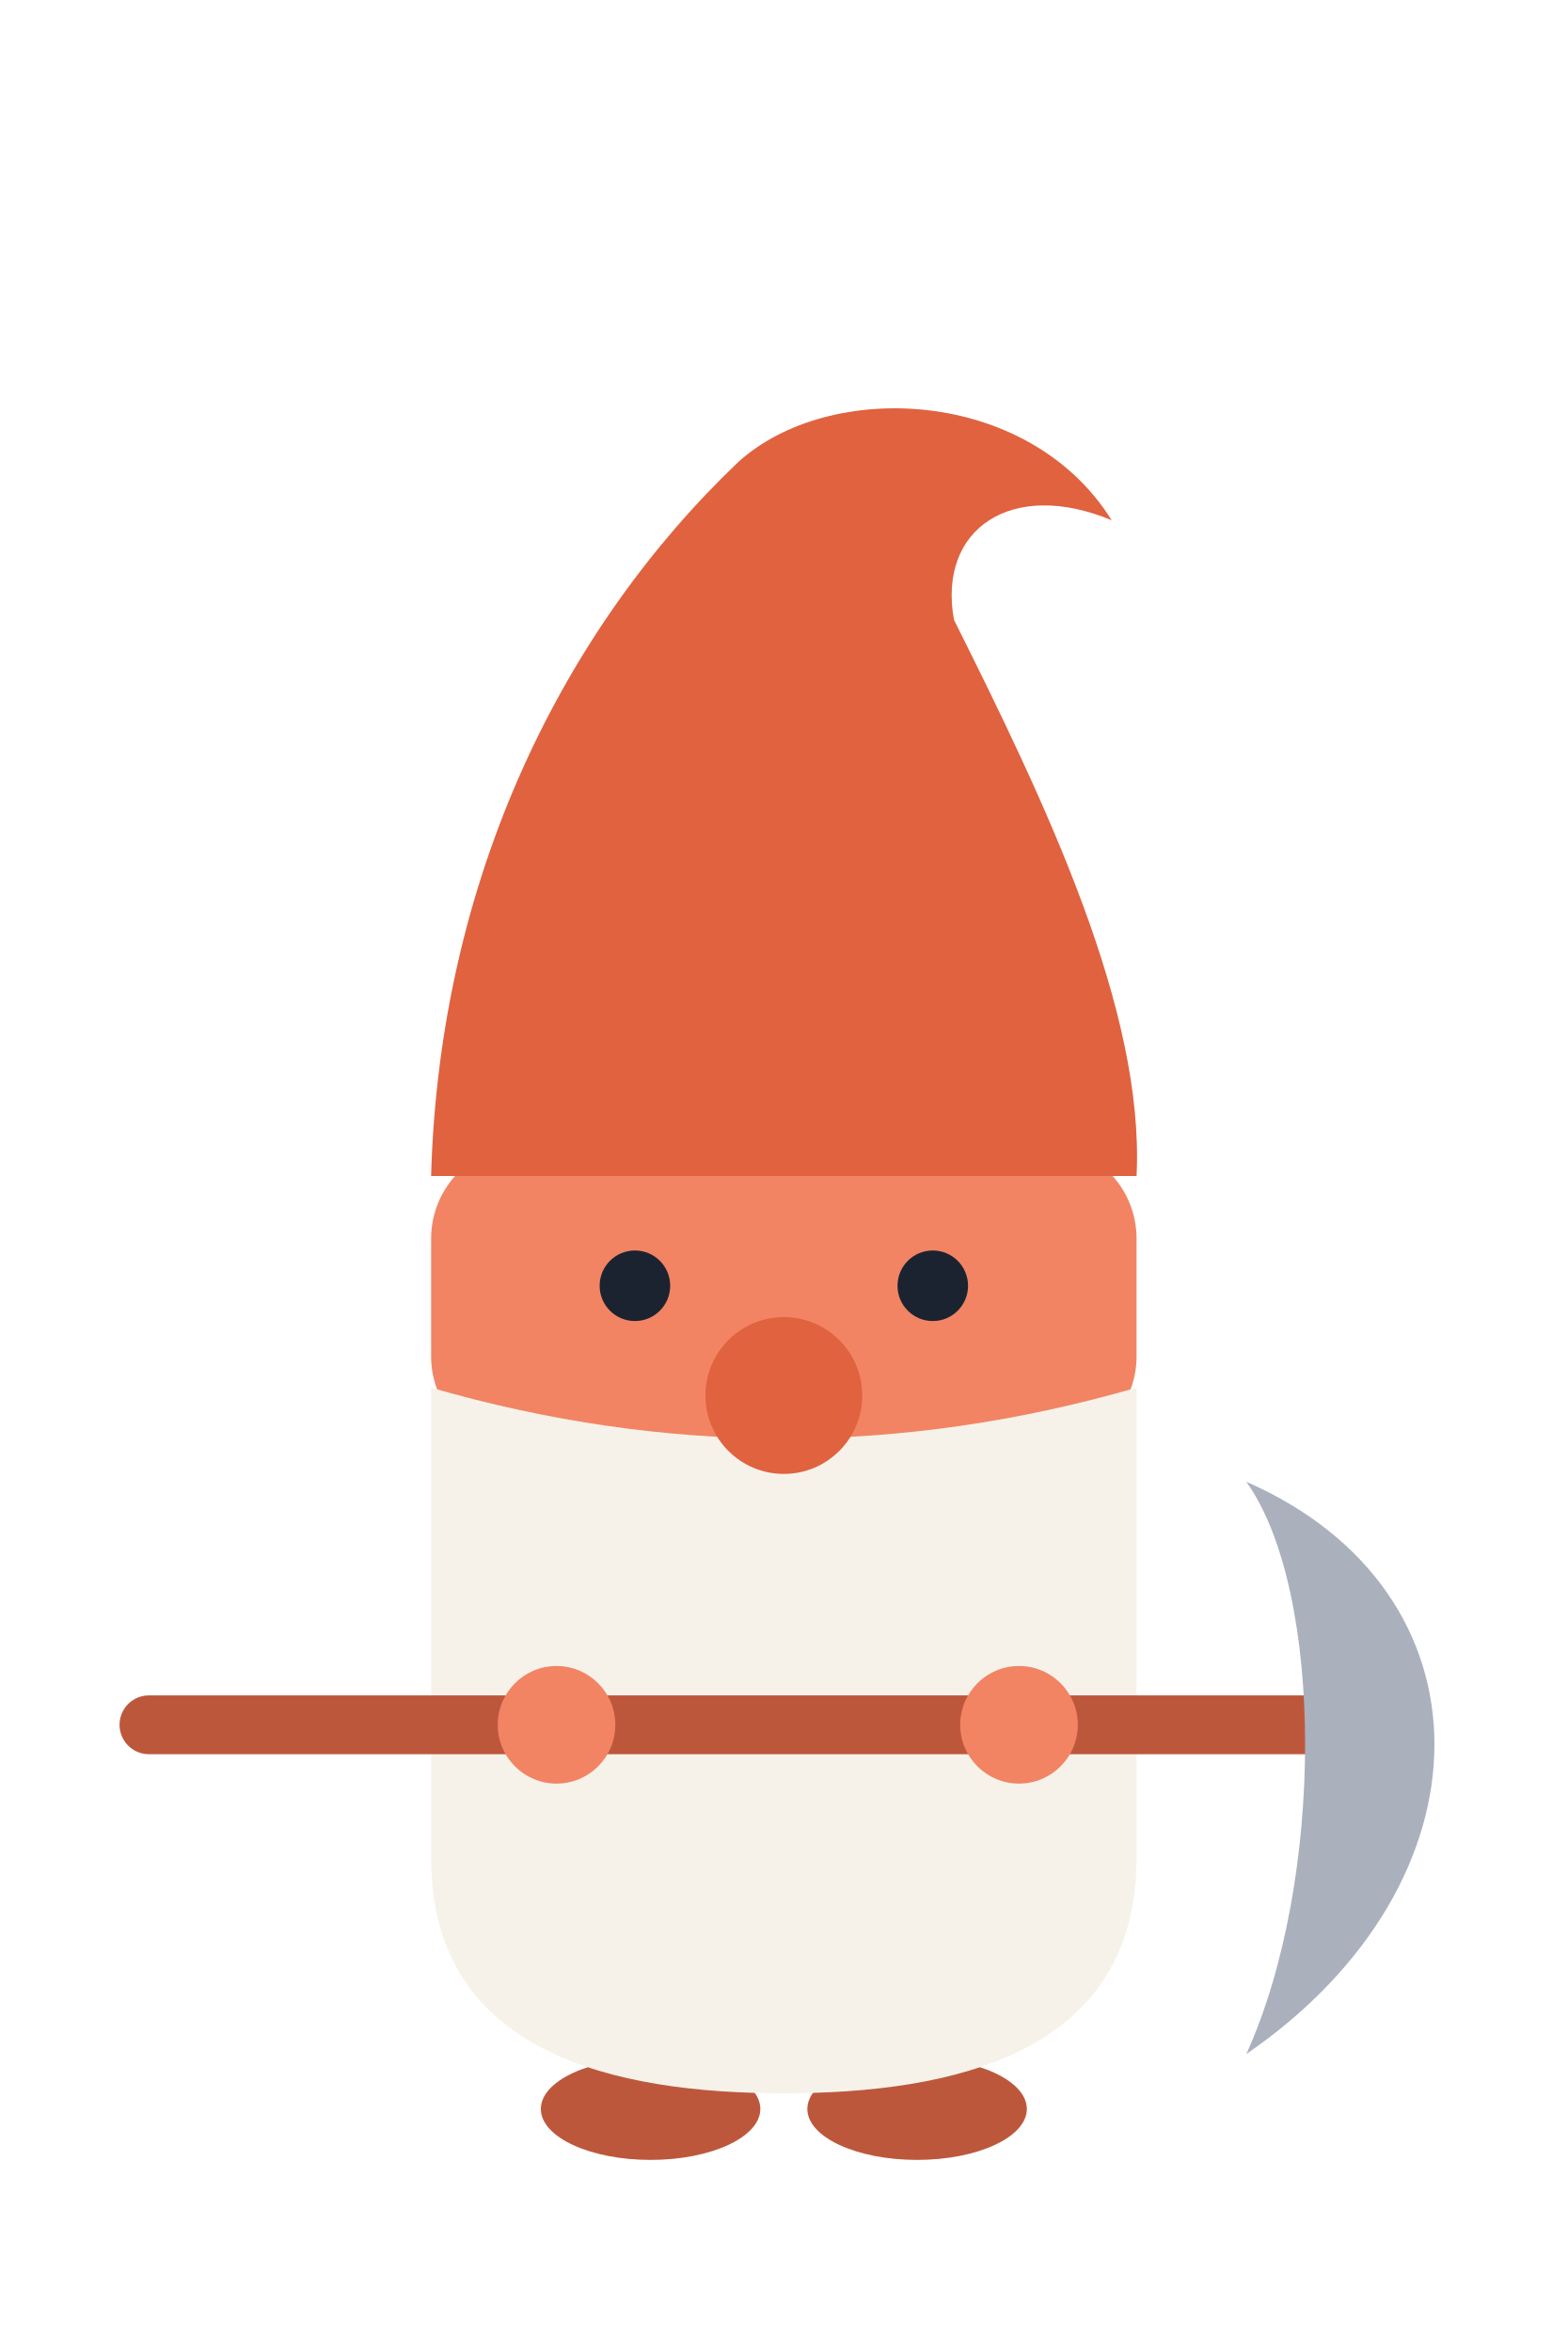
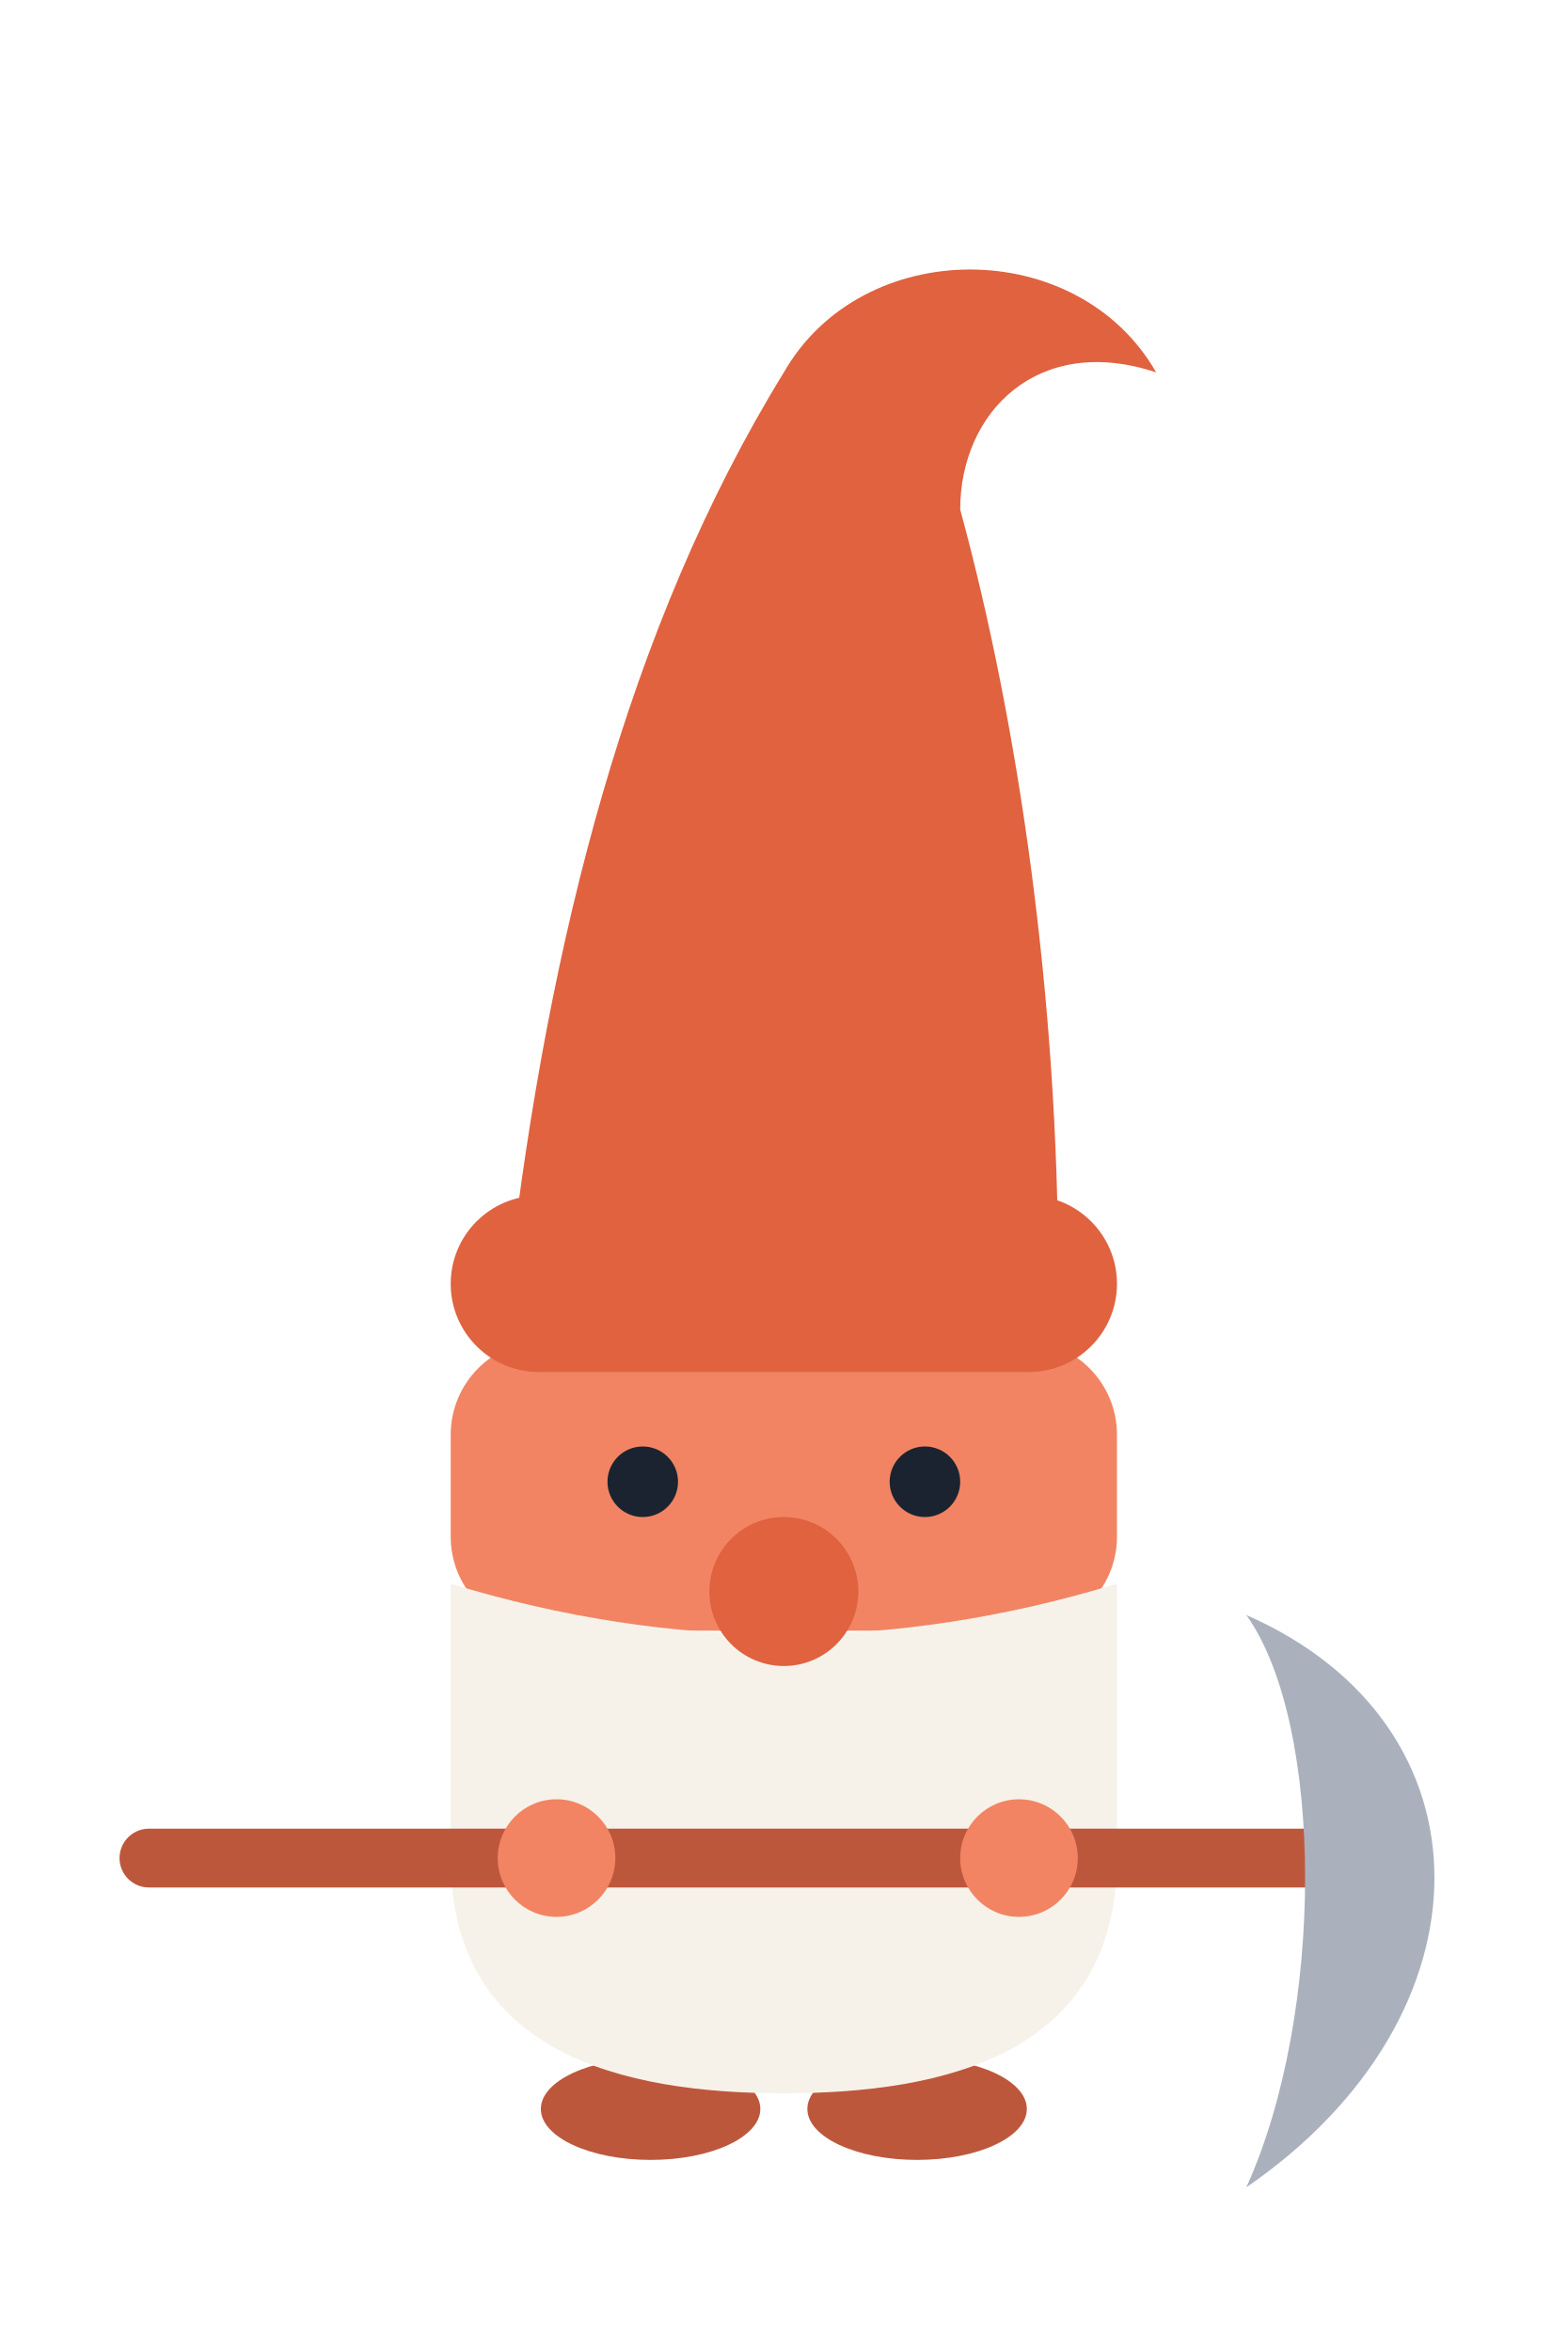
<svg xmlns="http://www.w3.org/2000/svg" viewBox="0 0 400 600" width="400" height="600" role="img" aria-label="nisse gnome, working with the pickaxe">
  <ellipse cx="166" cy="538" rx="28" ry="13" fill="#bd573c" />
  <ellipse cx="234" cy="538" rx="28" ry="13" fill="#bd573c" />
-   <rect id="face" x="110.0" y="292" width="180" height="78" rx="24" fill="#f28463" />
-   <path d="M110.0 354 Q200 380 290.0 354 L290.0 474 C290.0 524 243 534 200 534 C157 534 110.0 524 110.0 474 Z" fill="#f6f2e9" />
-   <circle id="nose" cx="200" cy="356" r="20" fill="#e0623f" />
-   <circle id="eye" cx="162" cy="328" r="9" fill="#1b2330" />
-   <circle id="eye" cx="238" cy="328" r="9" fill="#1b2330" />
-   <path d="M0 0 C2 -72 32 -132 74 -172 C96 -192 144 -190 164 -158 C140 -168 122 -156 126 -134 C148 -90 172 -40 170 0 Z" fill="#e0623f" transform="translate(110.0 300) scale(1.0588)" />
-   <g id="pickaxe" transform="rotate(90 338 440)">
-     <line x1="338" y1="436" x2="338" y2="740" stroke="#bd573c" stroke-width="15" stroke-linecap="round" />
-     <path d="M276 460 C304 396 378 396 422 460 C378 440 304 440 276 460 Z" fill="#aab1bd" />
+   <rect id="face" x="115.0" y="342" width="170" height="74" rx="24" fill="#f28463" />
+   <path d="M115.0 404 Q200 430 285.0 404 L285.0 474 C285.0 524 241 534 200 534 C159 534 115.0 524 115.0 474 Z" fill="#f6f2e9" />
+   <circle id="nose" cx="200" cy="406" r="19" fill="#e0623f" />
+   <circle id="eye" cx="164" cy="378" r="9" fill="#1b2330" />
+   <circle id="eye" cx="236" cy="378" r="9" fill="#1b2330" />
+   <g id="cap" transform="translate(200 350) scale(2.5)" fill="#e0623f">
+     <path d="M-28 -10 C-24 -44 -16 -76 0 -102 C8 -116 30 -116 38 -102 C26 -106 18 -98 18 -88 C24 -66 28 -38 28 -10 Z" />
+     <rect x="-34" y="-18" width="68" height="18" rx="9" />
  </g>
-   <circle cx="260.0" cy="440.0" r="15" fill="#f28463" />
-   <circle cx="142.0" cy="440.0" r="15" fill="#f28463" />
+   <g id="pickaxe" transform="rotate(90 338 474)">
+     <line x1="338" y1="470" x2="338" y2="774" stroke="#bd573c" stroke-width="15" stroke-linecap="round" />
+     <path d="M276 494 C304 430 378 430 422 494 C378 474 304 474 276 494 Z" fill="#aab1bd" />
+   </g>
+   <circle id="hand" cx="260.0" cy="474.0" r="15" fill="#f28463" />
+   <circle id="hand" cx="142.0" cy="474.0" r="15" fill="#f28463" />
</svg>
